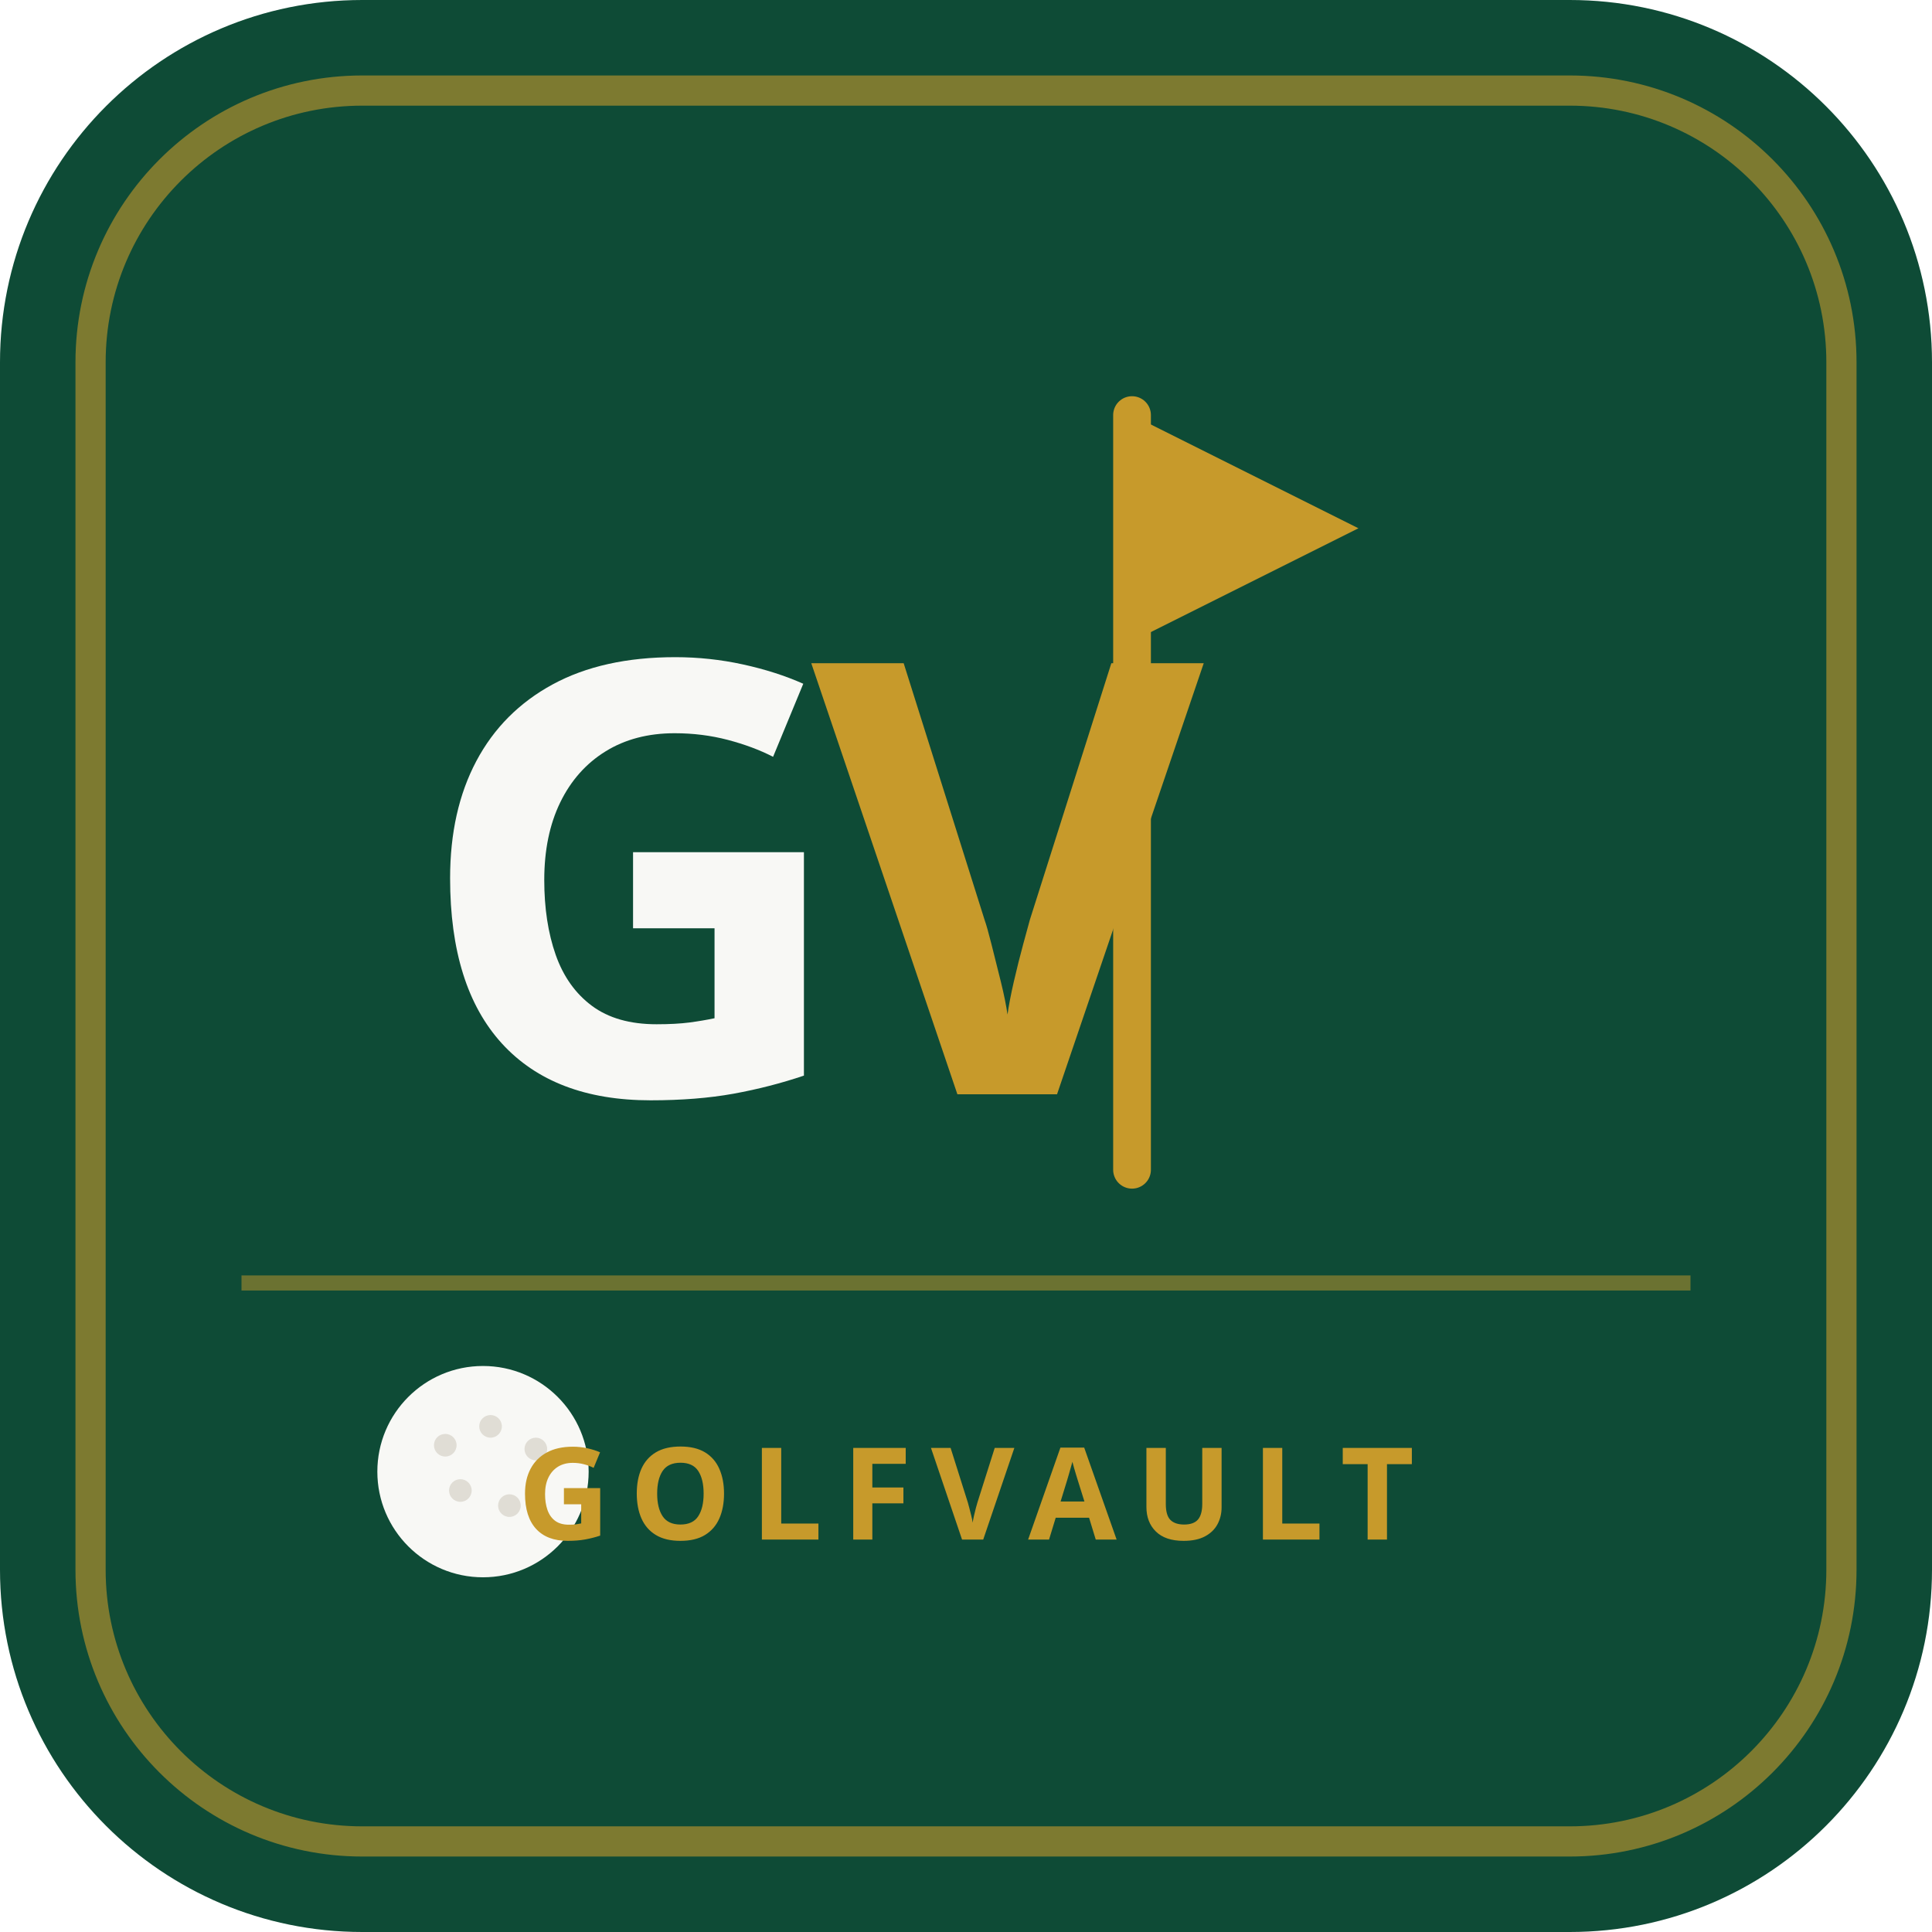
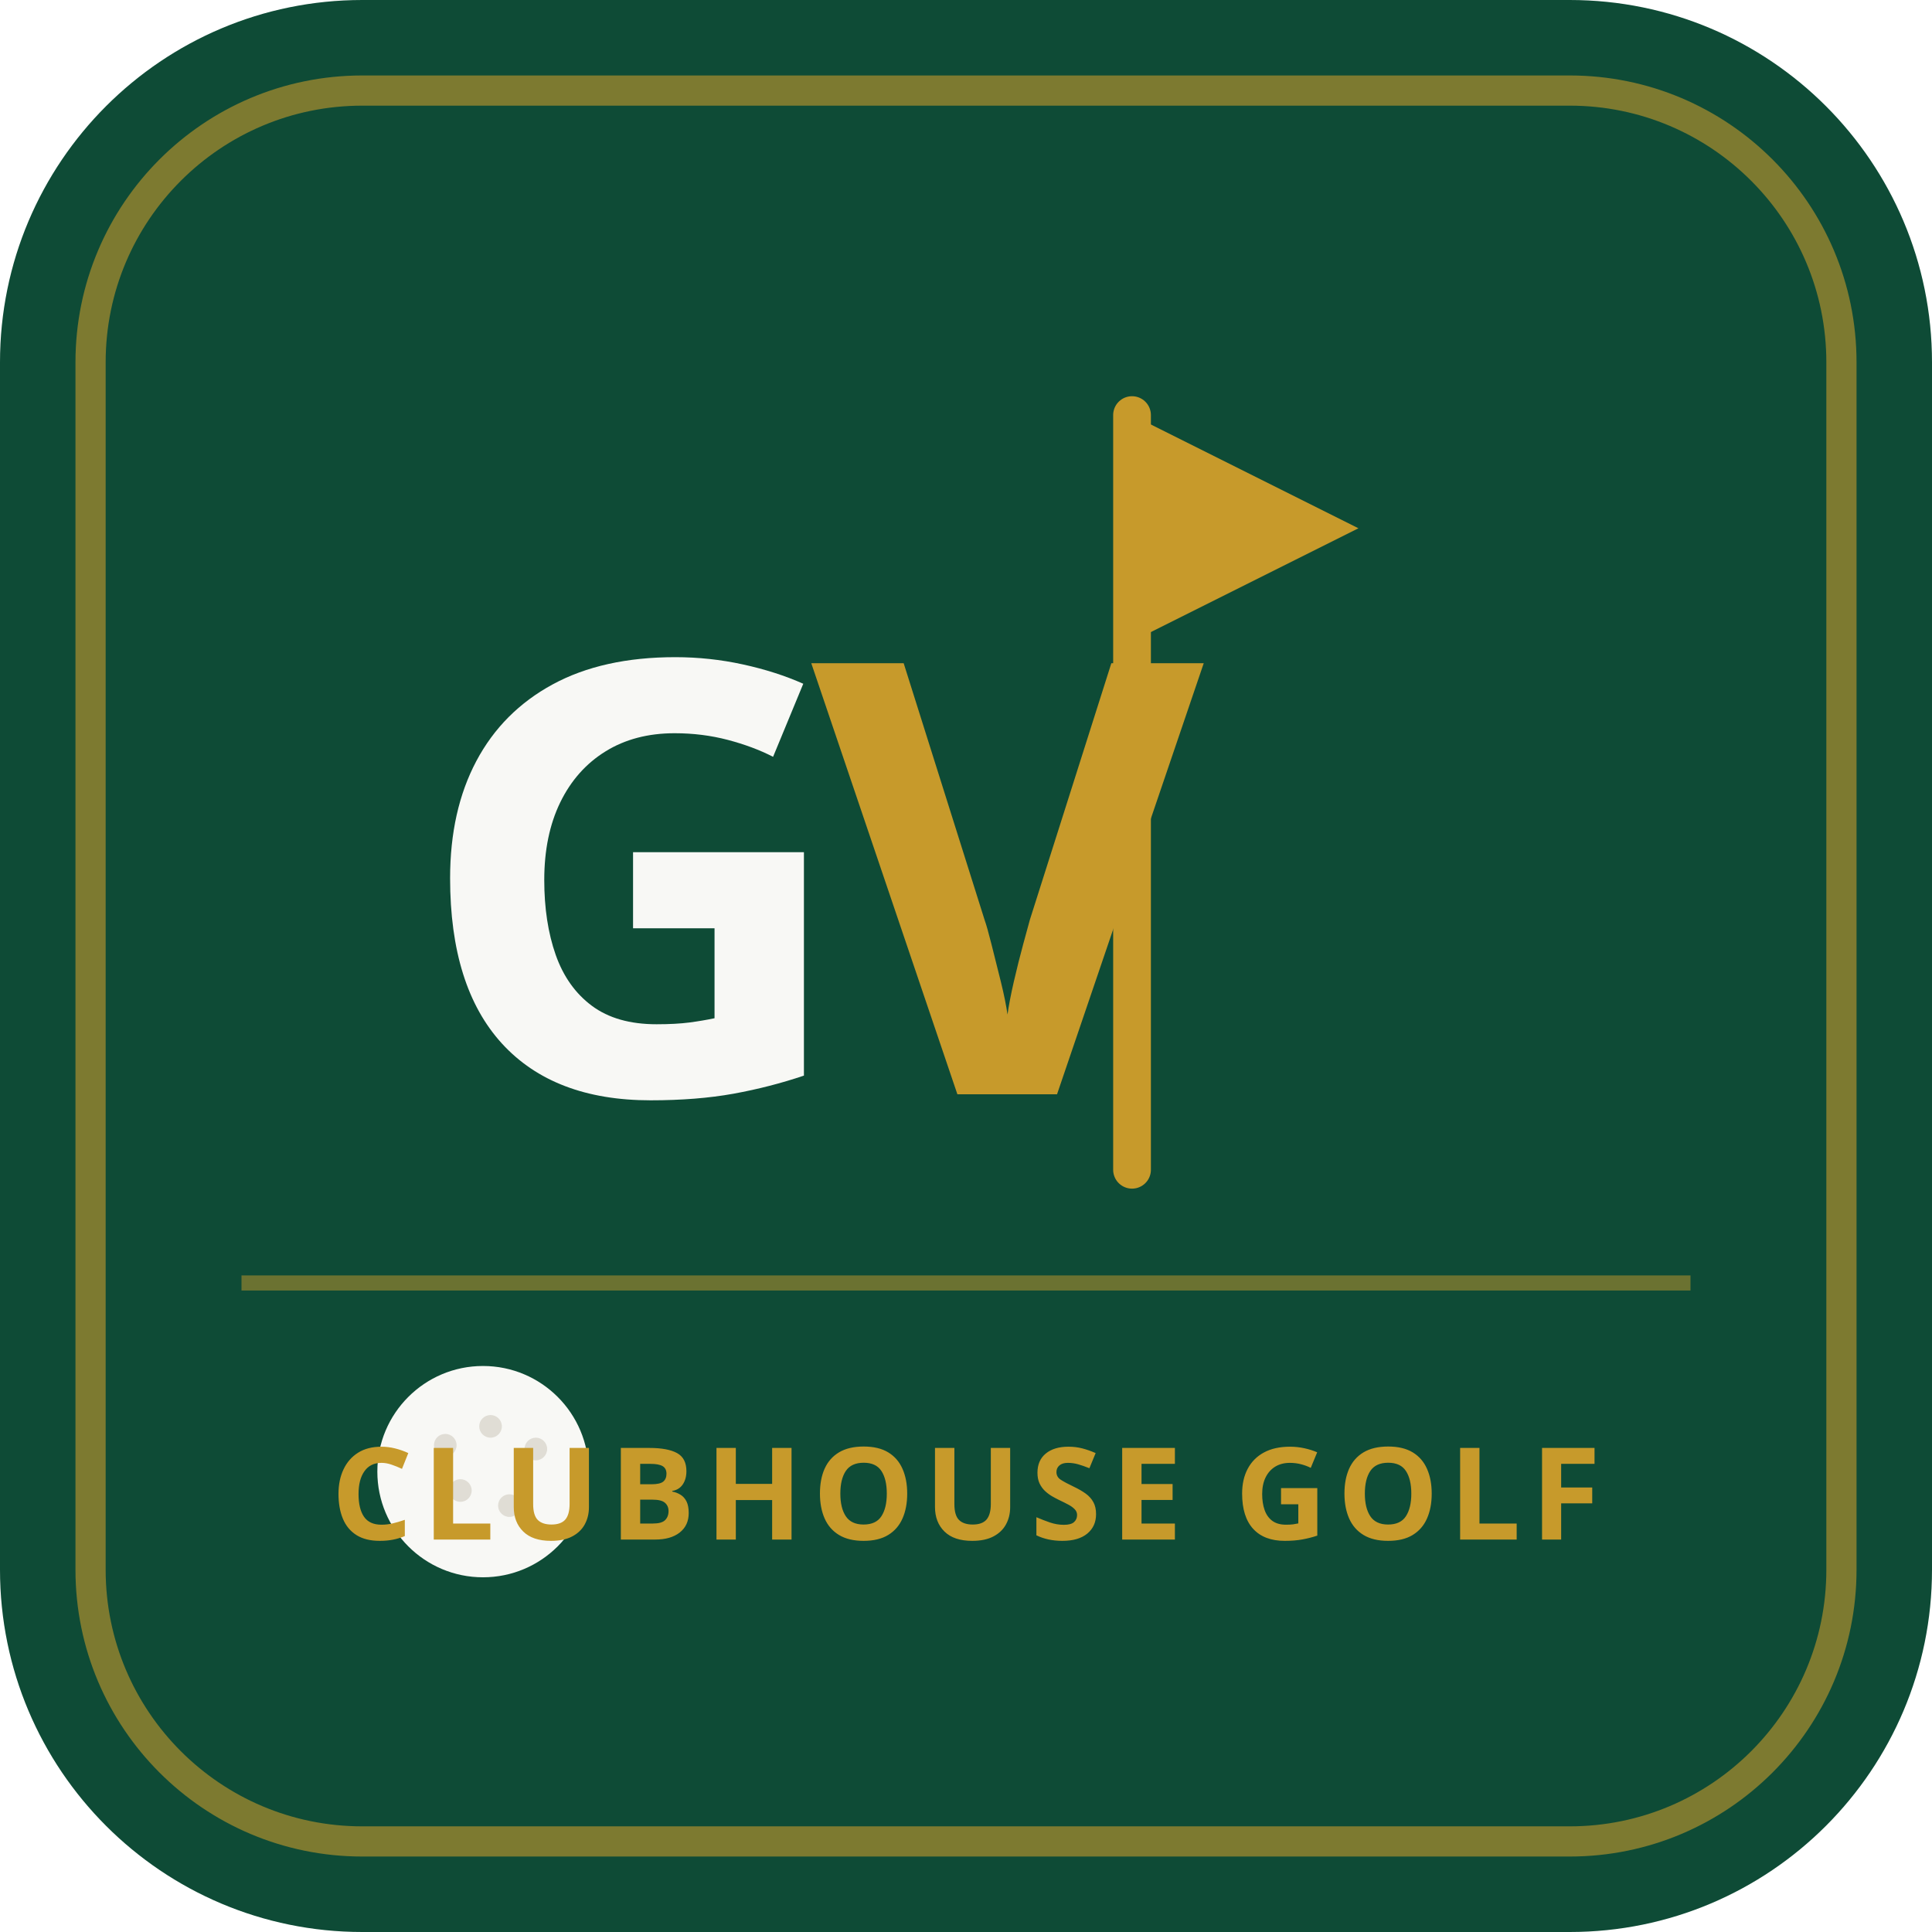
<svg xmlns="http://www.w3.org/2000/svg" viewBox="0 0 512 512">
  <rect width="512" height="512" rx="96" fill="#0E4B36" />
  <rect x="24" y="24" width="464" height="464" rx="72" fill="none" stroke="#C79A2B" stroke-width="8" opacity="0.6" />
  <line x1="300" y1="110" x2="300" y2="310" stroke="#C79A2B" stroke-width="10" stroke-linecap="round" />
  <polygon points="300,110 360,140 300,170" fill="#C79A2B" />
  <text x="110" y="290" font-family="Montserrat, 'Arial Black', sans-serif" font-size="160" font-weight="700" fill="#F8F8F5" letter-spacing="-8">G</text>
  <text x="215" y="290" font-family="Montserrat, 'Arial Black', sans-serif" font-size="160" font-weight="700" fill="#C79A2B" letter-spacing="-8">V</text>
  <line x1="64" y1="340" x2="448" y2="340" stroke="#C79A2B" stroke-width="4" opacity="0.5" />
  <circle cx="128" cy="390" r="28" fill="#F8F8F5" />
  <circle cx="118" cy="383" r="3" fill="#E0DDD5" />
  <circle cx="130" cy="378" r="3" fill="#E0DDD5" />
  <circle cx="142" cy="384" r="3" fill="#E0DDD5" />
  <circle cx="122" cy="395" r="3" fill="#E0DDD5" />
  <circle cx="135" cy="399" r="3" fill="#E0DDD5" />
-   <text x="256" y="408" font-family="Montserrat, 'Arial Black', sans-serif" font-size="34" font-weight="700" fill="#C79A2B" text-anchor="middle" letter-spacing="5">GOLFVAULT</text>
+   <text x="256" y="408" font-family="Montserrat, 'Arial Black', sans-serif" font-size="34" font-weight="700" fill="#C79A2B" text-anchor="middle" letter-spacing="2.5">CLUBHOUSE GOLF</text>
</svg>
